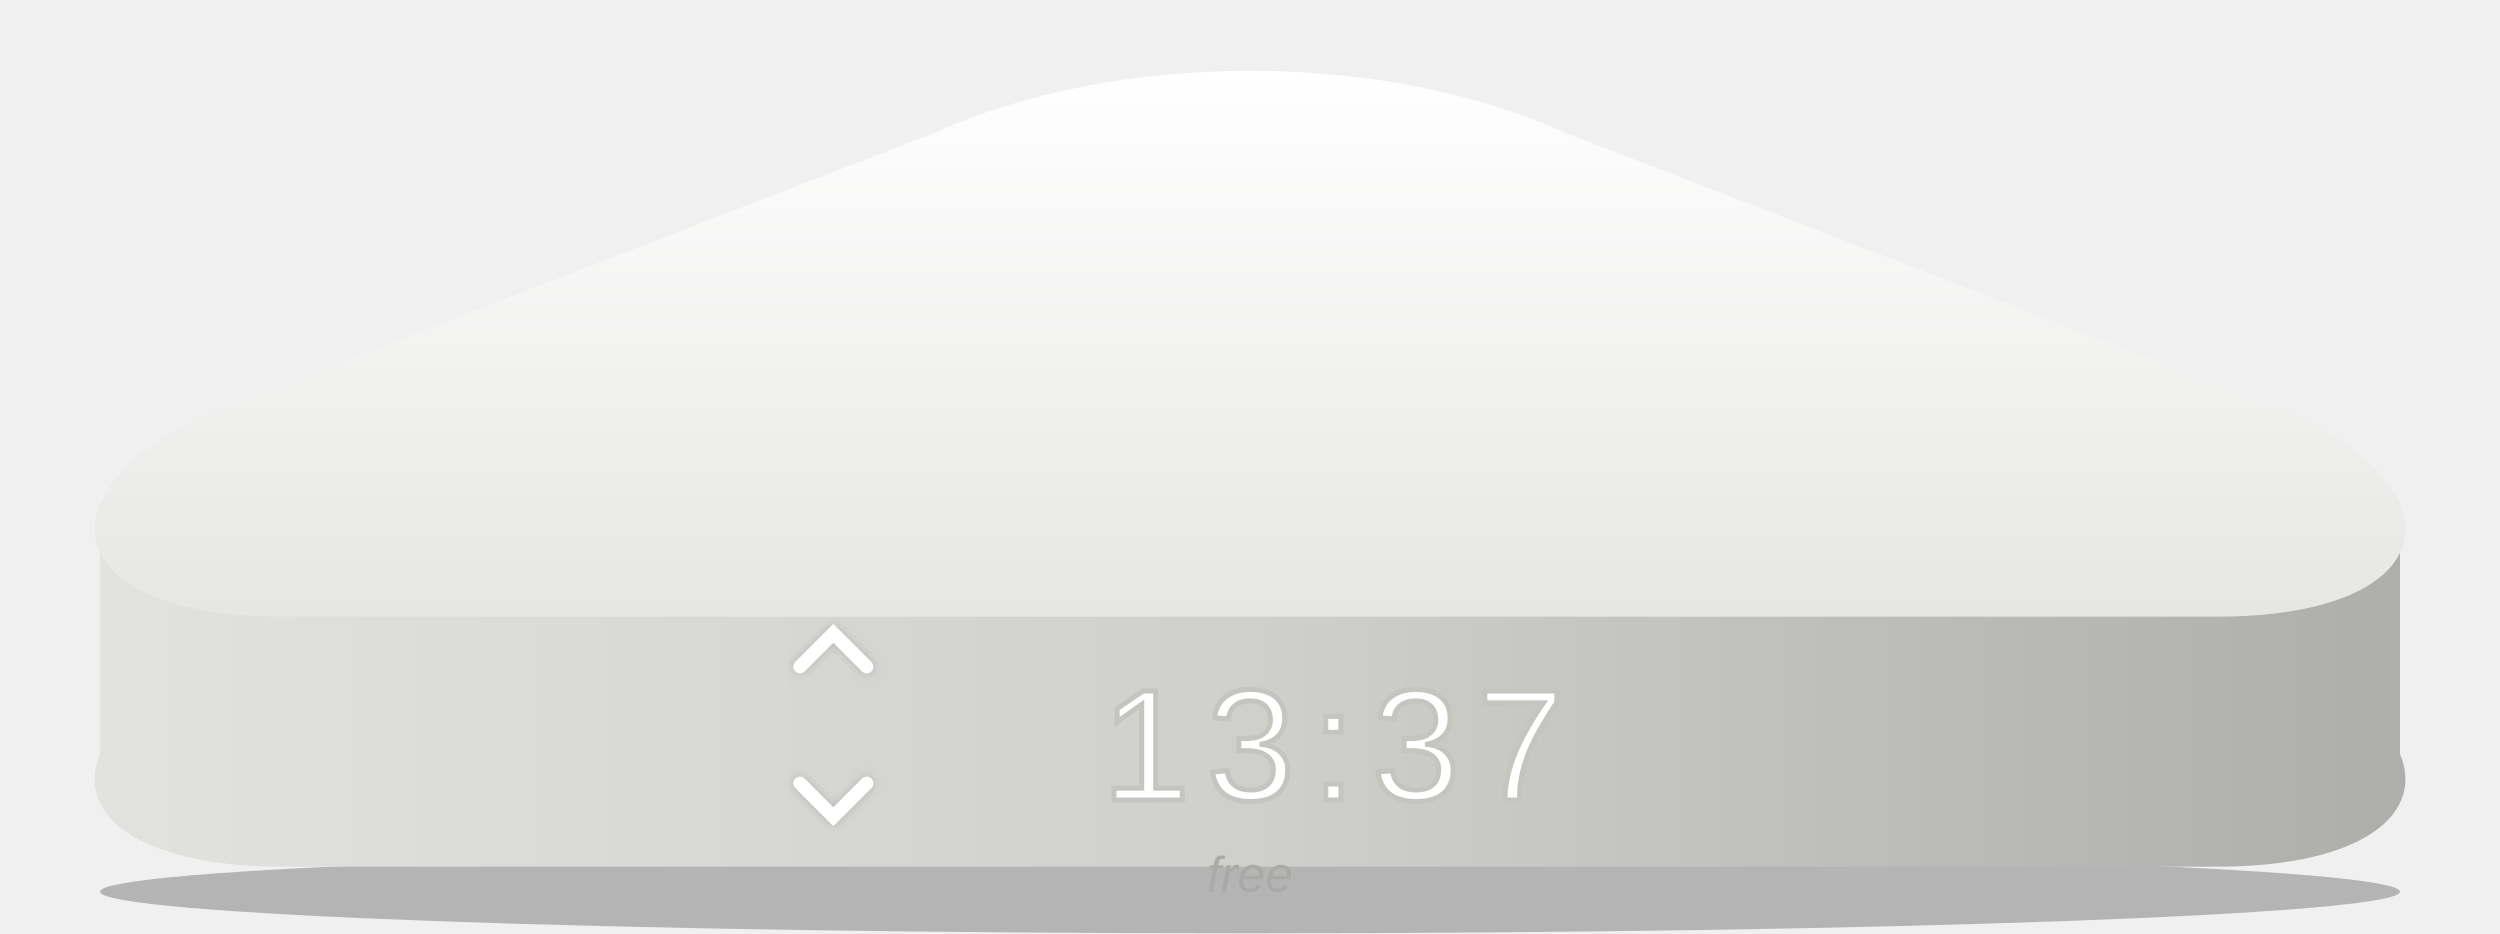
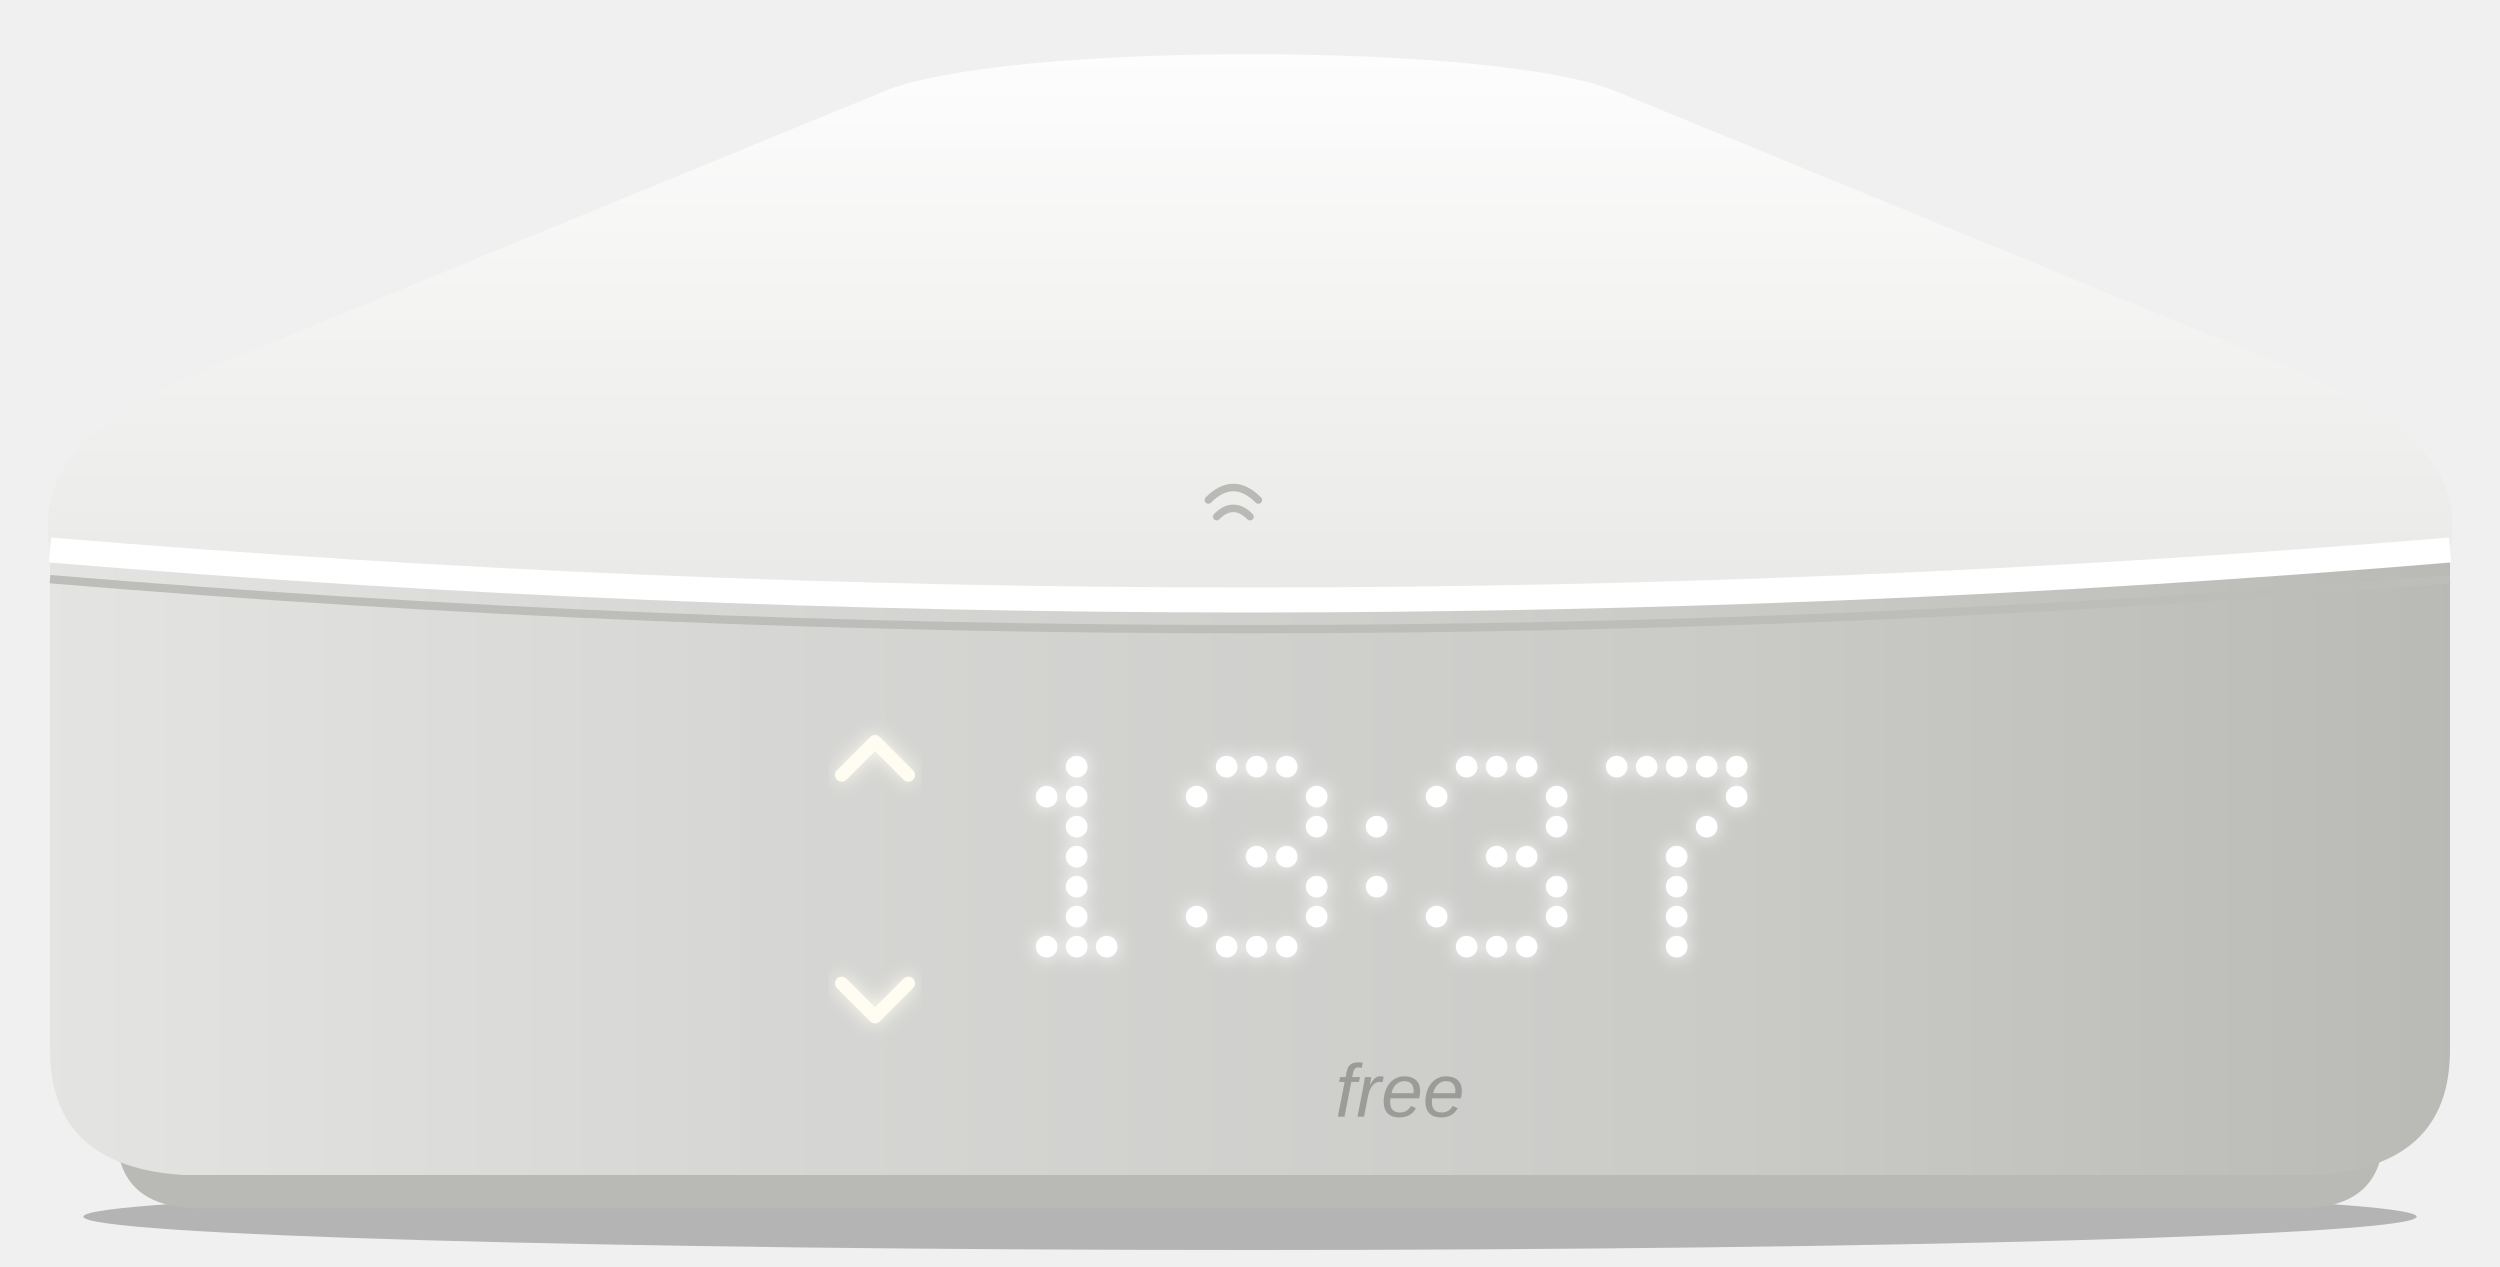
- <svg xmlns="http://www.w3.org/2000/svg" viewBox="0 0 300 112">
+ <svg xmlns="http://www.w3.org/2000/svg" viewBox="0 0 300 152">
  <defs>
    <linearGradient id="d-cap" x1="0" y1="0" x2="0" y2="1">
-       <stop offset="0" stop-color="#ffffff" />
-       <stop offset="1" stop-color="#e6e6e4" />
+       <stop offset="0" stop-color="#fdfdfd" />
+       <stop offset="1" stop-color="#e9e9e7" />
    </linearGradient>
-     <linearGradient id="d-side" x1="0" y1="0" x2="1" y2="0">
-       <stop offset="0" stop-color="#e2e2df" />
-       <stop offset="0.5" stop-color="#cfcfcc" />
-       <stop offset="1" stop-color="#adadaa" />
+     <linearGradient id="d-front" x1="0" y1="0" x2="1" y2="0">
+       <stop offset="0" stop-color="#e4e4e2" />
+       <stop offset="0.3" stop-color="#d6d6d4" />
+       <stop offset="0.7" stop-color="#cacac7" />
+       <stop offset="1" stop-color="#b9b9b6" />
    </linearGradient>
+     <filter id="d-glow" x="-20%" y="-20%" width="140%" height="140%">
+       <feGaussianBlur stdDeviation="1.1" result="b" />
+       <feMerge>
+         <feMergeNode in="b" />
+         <feMergeNode in="SourceGraphic" />
+       </feMerge>
+     </filter>
  </defs>
-   <ellipse cx="150" cy="107" rx="138" ry="5" opacity=".25" />
-   <path d="M34 104 C8 104 4 90 24 80 L112 46 C134 36 166 36 188 46 L276 80 C296 90 292 104 266 104 Z" fill="url(#d-side)" />
-   <rect x="12" y="62" width="276" height="30" fill="url(#d-side)" />
-   <path d="M34 74 C8 74 4 60 24 50 L112 16 C134 6 166 6 188 16 L276 50 C296 60 292 74 266 74 Z" fill="url(#d-cap)" />
-   <text x="160" y="96" text-anchor="middle" font-size="19" letter-spacing="2" fill="#ffffff" stroke="#c4c4c0" stroke-width=".6" font-family="Arial, Helvetica, sans-serif">13:37</text>
-   <path d="M96 80 l4 -4 l4 4 M96 94 l4 4 l4 -4" fill="none" stroke="#fff" stroke-width="1.6" stroke-linecap="round" filter="drop-shadow(0 0 .6px #b5b5b1)" />
-   <text x="150" y="107" text-anchor="middle" font-size="6" font-style="italic" fill="#a9a9a5" font-family="Arial, Helvetica, sans-serif">free</text>
+   <ellipse cx="150" cy="146" rx="140" ry="4" opacity=".25" />
+   <path d="M14 136 H286 Q286 145 276 145 H24 Q14 145 14 136 Z" fill="#b9b9b6" />
+   <path d="M6 66 Q150 78 294 66 V126 Q294 140 278 141 H22 Q6 140 6 126 Z" fill="url(#d-front)" />
+   <path d="M6 66 C4 55 13 49 28 43 L106 11 C120 5 180 5 194 11 L272 43 C287 49 296 55 294 66 Q150 78 6 66 Z" fill="url(#d-cap)" />
+   <path d="M6 66 Q150 78 294 66" fill="none" stroke="#ffffff" stroke-width="3" />
+   <path d="M6 69.5 Q150 81.5 294 69.5" fill="none" stroke="#bdbdba" stroke-width="1" />
+   <path d="M146 62 q2 -2 4 0 m-5 -2 q3 -3 6 0" fill="none" stroke="#b9b9b5" stroke-width=".9" stroke-linecap="round" />
+   <g fill="#ffffff" filter="url(#d-glow)">
+     <circle cx="129.2" cy="92.0" r="1.30" />
+     <circle cx="125.6" cy="95.6" r="1.30" />
+     <circle cx="129.2" cy="95.6" r="1.30" />
+     <circle cx="129.2" cy="99.2" r="1.30" />
+     <circle cx="129.2" cy="102.8" r="1.30" />
+     <circle cx="129.2" cy="106.4" r="1.30" />
+     <circle cx="129.2" cy="110.0" r="1.30" />
+     <circle cx="125.6" cy="113.6" r="1.30" />
+     <circle cx="129.2" cy="113.6" r="1.30" />
+     <circle cx="132.8" cy="113.6" r="1.30" />
+     <circle cx="147.2" cy="92.0" r="1.30" />
+     <circle cx="150.8" cy="92.0" r="1.30" />
+     <circle cx="154.4" cy="92.0" r="1.30" />
+     <circle cx="143.6" cy="95.6" r="1.30" />
+     <circle cx="158.0" cy="95.6" r="1.30" />
+     <circle cx="158.0" cy="99.2" r="1.30" />
+     <circle cx="150.8" cy="102.8" r="1.30" />
+     <circle cx="154.4" cy="102.8" r="1.30" />
+     <circle cx="158.0" cy="106.4" r="1.30" />
+     <circle cx="143.6" cy="110.0" r="1.30" />
+     <circle cx="158.0" cy="110.0" r="1.30" />
+     <circle cx="147.2" cy="113.6" r="1.30" />
+     <circle cx="150.8" cy="113.6" r="1.30" />
+     <circle cx="154.4" cy="113.6" r="1.30" />
+     <circle cx="165.2" cy="99.2" r="1.30" />
+     <circle cx="165.2" cy="106.4" r="1.30" />
+     <circle cx="176.0" cy="92.0" r="1.30" />
+     <circle cx="179.6" cy="92.0" r="1.30" />
+     <circle cx="183.2" cy="92.0" r="1.30" />
+     <circle cx="172.4" cy="95.6" r="1.30" />
+     <circle cx="186.8" cy="95.6" r="1.30" />
+     <circle cx="186.8" cy="99.2" r="1.30" />
+     <circle cx="179.6" cy="102.8" r="1.30" />
+     <circle cx="183.2" cy="102.8" r="1.30" />
+     <circle cx="186.8" cy="106.4" r="1.30" />
+     <circle cx="172.4" cy="110.0" r="1.30" />
+     <circle cx="186.8" cy="110.0" r="1.30" />
+     <circle cx="176.0" cy="113.6" r="1.30" />
+     <circle cx="179.6" cy="113.6" r="1.30" />
+     <circle cx="183.2" cy="113.6" r="1.30" />
+     <circle cx="194.0" cy="92.0" r="1.30" />
+     <circle cx="197.6" cy="92.0" r="1.30" />
+     <circle cx="201.2" cy="92.0" r="1.30" />
+     <circle cx="204.8" cy="92.0" r="1.30" />
+     <circle cx="208.4" cy="92.0" r="1.30" />
+     <circle cx="208.4" cy="95.6" r="1.30" />
+     <circle cx="204.8" cy="99.2" r="1.30" />
+     <circle cx="201.2" cy="102.8" r="1.30" />
+     <circle cx="201.2" cy="106.4" r="1.30" />
+     <circle cx="201.2" cy="110.0" r="1.30" />
+     <circle cx="201.2" cy="113.6" r="1.30" />
+   </g>
+   <path d="M101 93 l4 -4 l4 4 M101 118 l4 4 l4 -4" fill="none" stroke="#fffdf2" stroke-width="1.6" stroke-linecap="round" stroke-linejoin="round" filter="url(#d-glow)" />
+   <text x="168" y="134" text-anchor="middle" font-size="9" font-style="italic" fill="#9b9b97" font-family="Arial, Helvetica, sans-serif">free</text>
</svg>
